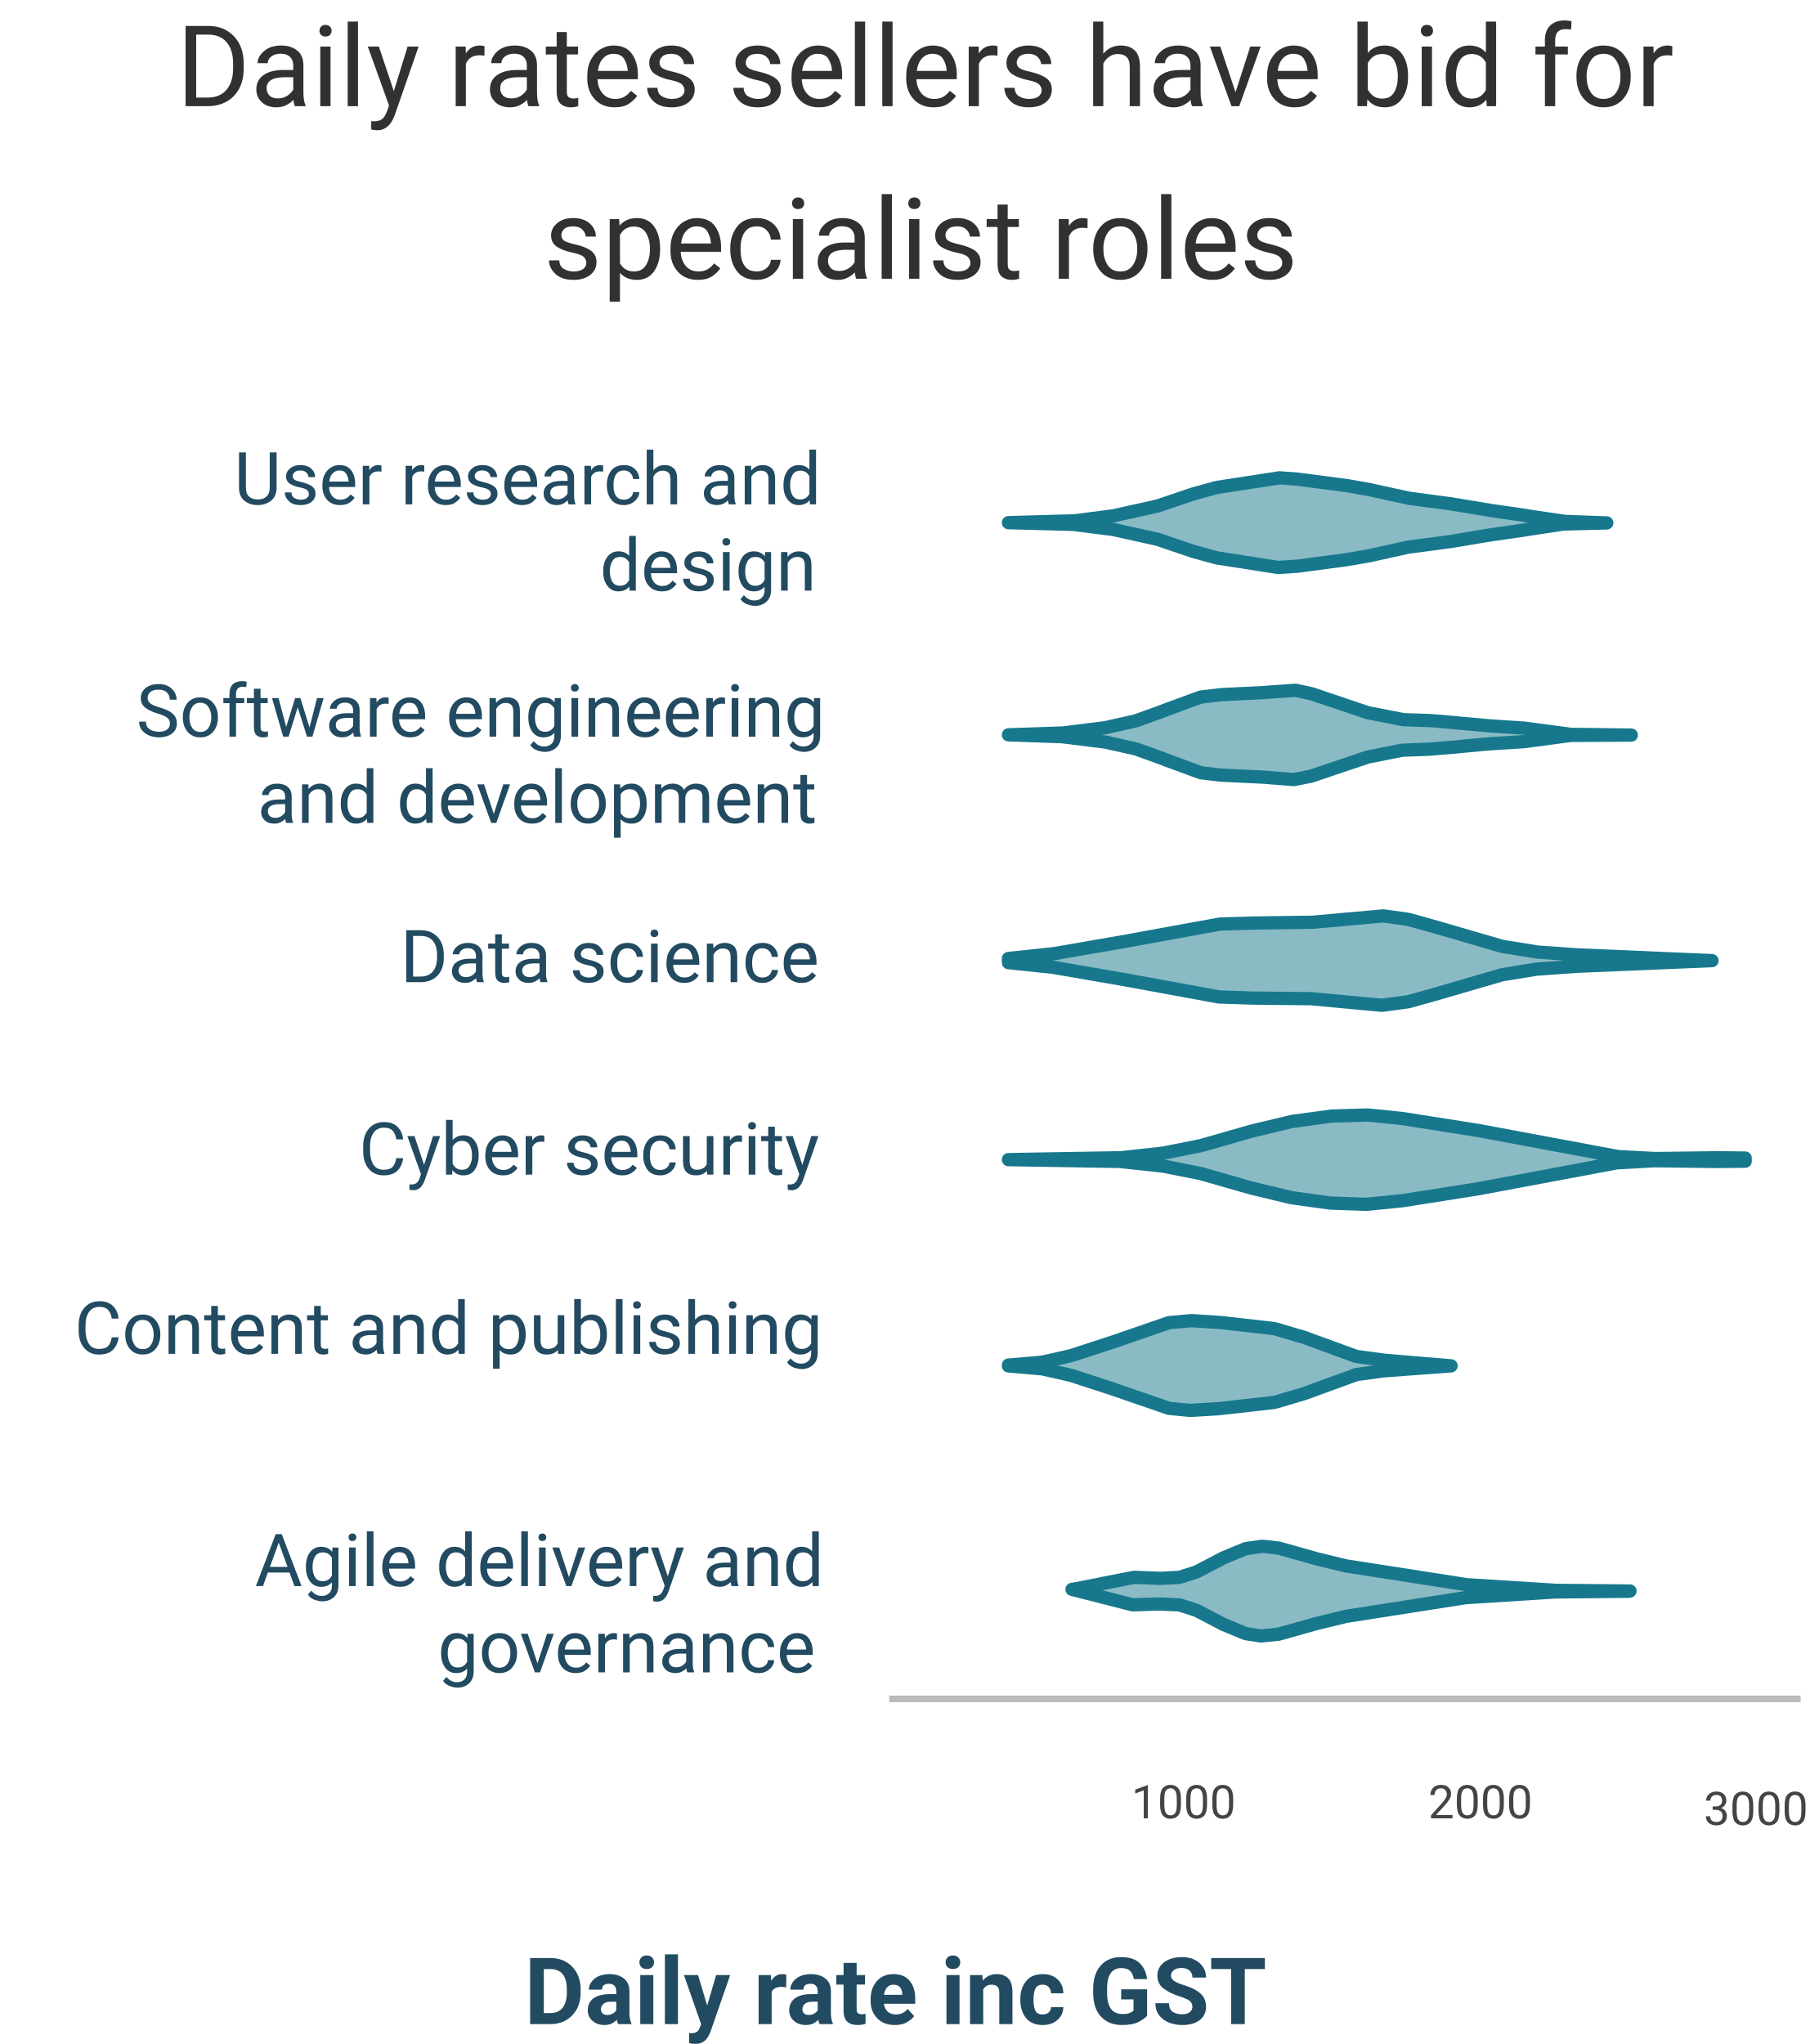
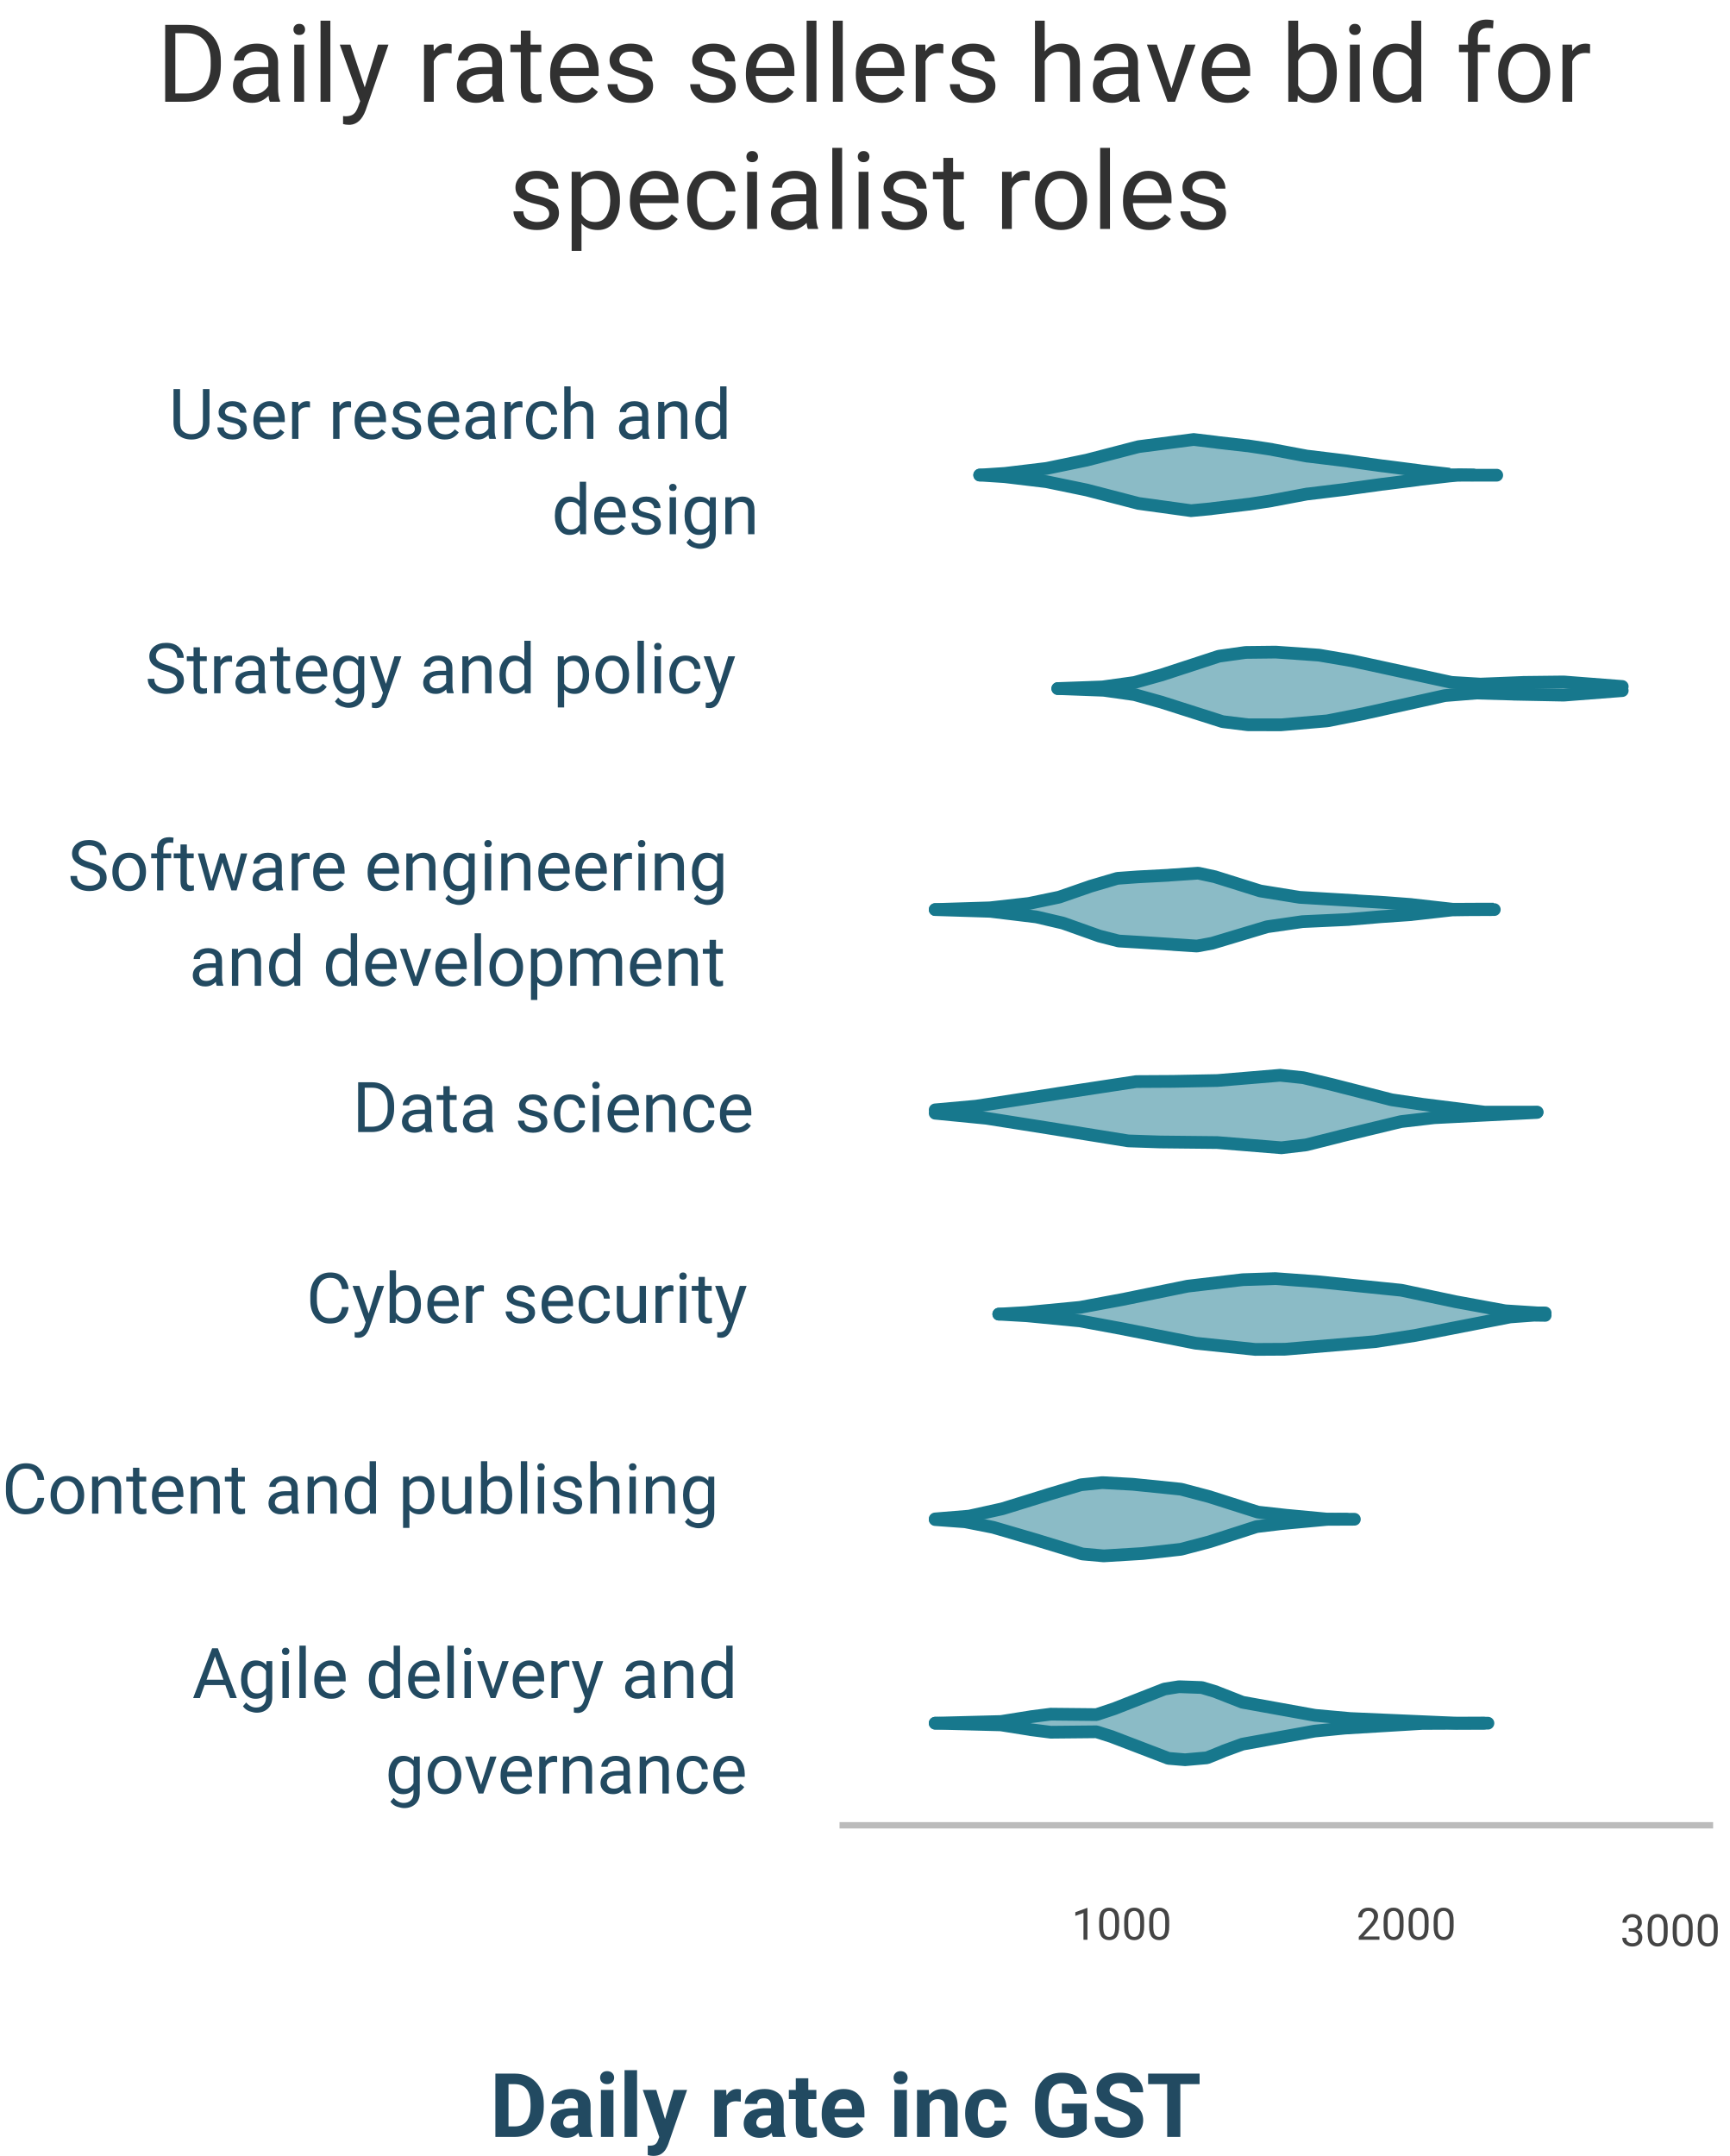
- <svg xmlns="http://www.w3.org/2000/svg" font-family="-apple-system, BlinkMacSystemFont, &quot;Segoe UI&quot;, Roboto, Helvetica, Arial, sans-serif, &quot;Apple Color Emoji&quot;, &quot;Segoe UI Emoji&quot;, &quot;Segoe UI Symbol&quot;" width="274px" height="308px" viewBox="0 0 274 308" version="1.1" style="background: #FFFFFF;">
+ <svg xmlns="http://www.w3.org/2000/svg" font-family="-apple-system, BlinkMacSystemFont, &quot;Segoe UI&quot;, Roboto, Helvetica, Arial, sans-serif, &quot;Apple Color Emoji&quot;, &quot;Segoe UI Emoji&quot;, &quot;Segoe UI Symbol&quot;" width="272px" height="339px" viewBox="0 0 272 339" version="1.1">
  <defs />
-   <g id="Symbols" stroke="none" stroke-width="1" fill="none" fill-rule="evenodd">
-     <g id="767-seller-bids-per-role">
-       <g>
+   <g id="Mocks" stroke="none" stroke-width="1" fill="none" fill-rule="evenodd">
+     <g id="Nov-monthly-report-less-than-767px" transform="translate(-26, -3031)">
+       <g id="767-seller-bids-per-role" transform="translate(24, 3027)">
        <text id="Daily-rates-sellers" font-size="17" font-weight="normal" line-spacing="26" fill="#313131">
-           <tspan x="26.567" y="16">Daily rates sellers have bid for </tspan>
-           <tspan x="81.954" y="42">specialist roles</tspan>
+           <tspan x="26.567" y="20">Daily rates sellers have bid for </tspan>
+           <tspan x="81.954" y="40">specialist roles</tspan>
        </text>
        <text id="Daily-rate-inc-GST" font-size="14" font-weight="bold" fill="#224A61">
-           <tspan x="79" y="305">Daily rate inc GST</tspan>
+           <tspan x="79" y="340">Daily rate inc GST</tspan>
        </text>
-         <g id="Group-3" transform="translate(1, 65)" font-size="11" fill="#224A61" font-weight="normal">
-           <text id="User-research-and-de-Copy-2">
-             <tspan x="34.272" y="11">User research and </tspan>
-             <tspan x="89.391" y="24">design</tspan>
+         <g id="Group-14" stroke-width="1" fill-rule="evenodd" transform="translate(134, 291)">
+           <path d="M0,0 L137.361,0" id="Shape-Copy" stroke="#BBBBBB" fill-opacity="0.3" fill="#001F5F" fill-rule="nonzero" />
+           <text id="1000-copy" fill="#444444" font-size="7" font-weight="normal">
+             <tspan x="36.5" y="18">1000</tspan>
+           </text>
+           <text id="2000-copy" fill="#444444" font-size="7" font-weight="normal">
+             <tspan x="81.222" y="18">2000</tspan>
+           </text>
+           <text id="3000-copy" fill="#444444" font-size="7" font-weight="normal">
+             <tspan x="122.75" y="19">3000</tspan>
          </text>
        </g>
-         <g id="Group-7" transform="translate(0, 100)" font-size="11" fill="#224A61" font-weight="normal">
-           <text id="Software-engineering-Copy">
-             <tspan x="20.529" y="11">Software engineering </tspan>
-             <tspan x="38.78" y="24">and development</tspan>
+         <g id="Group-8" stroke-width="1" fill-rule="evenodd" transform="translate(0, 61)" font-size="11" fill="#224A61" font-weight="normal">
+           <g id="Group-3" transform="translate(1, 0)">
+             <text id="User-research-and-de">
+               <tspan x="27.532" y="12">User research and </tspan>
+               <tspan x="87.731" y="27">design</tspan>
+             </text>
+           </g>
+           <g id="Group-7" transform="translate(0, 71)">
+             <text id="Software-engineering">
+               <tspan x="12.639" y="12">Software engineering </tspan>
+               <tspan x="31.733" y="27">and development</tspan>
+             </text>
+           </g>
+           <g id="Group-7-Copy" transform="translate(0, 40)">
+             <text id="Strategy-and-policy">
+               <tspan x="24.794" y="12">Strategy and policy</tspan>
+             </text>
+           </g>
+           <g id="Group-4" transform="translate(0, 109)">
+             <text id="Data-science">
+               <tspan x="57.407" y="12">Data science</tspan>
+             </text>
+           </g>
+           <g id="Group-5" transform="translate(1, 139)">
+             <text id="Cyber-security">
+               <tspan x="49.152" y="12">Cyber security</tspan>
+             </text>
+           </g>
+           <text id="Content-and-publishi">
+             <tspan x="2.294" y="181">Content and publishing</tspan>
          </text>
+           <g id="Group-6" transform="translate(1, 198)">
+             <text id="Agile-delivery-and-g">
+               <tspan x="31.211" y="12">Agile delivery and </tspan>
+               <tspan x="61.579" y="27">governance</tspan>
+             </text>
+           </g>
        </g>
-         <g id="Group-14" transform="translate(134, 72)">
-           <path d="M0,184 L137.361,184" id="Shape-Copy" stroke="#BBBBBB" fill-opacity="0.3" fill="#001F5F" fill-rule="nonzero" />
-           <text id="1000-copy" fill="#444444" font-size="7" font-weight="normal">
-             <tspan x="36.5" y="202">1000</tspan>
-           </text>
-           <text id="2000-copy" fill="#444444" font-size="7" font-weight="normal">
-             <tspan x="81.222" y="202">2000</tspan>
-           </text>
-           <text id="3000-copy" fill="#444444" font-size="7" font-weight="normal">
-             <tspan x="122.75" y="203">3000</tspan>
-           </text>
-           <polygon id="Shape" stroke="#17788D" stroke-width="2" fill-opacity="0.5" fill="#17788D" fill-rule="nonzero" stroke-linejoin="round" points="36.68 169.823 40.592 169.696 43.633 169.827 43.849 169.867 46.24 170.63 46.457 170.728 50.152 172.658 50.369 172.774 53.628 174.124 53.845 174.182 56.017 174.515 58.624 174.251 58.841 174.204 64.055 172.734 64.274 172.669 68.836 171.561 69.053 171.525 86.869 168.741 100.341 167.883 111.42 167.778 111.637 167.741 100.557 167.644 87.085 166.796 69.053 163.994 68.836 163.958 64.274 162.85 64.055 162.785 58.841 161.315 58.624 161.268 56.233 161 53.845 161.337 53.628 161.395 50.369 162.745 50.152 162.861 46.457 164.791 46.24 164.888 43.849 165.652 43.633 165.692 40.809 165.833 36.899 165.681 32.118 166.615 31.901 166.673 27.772 167.47 27.556 167.492" />
-           <polygon id="Shape" stroke="#17788D" stroke-width="2" fill-opacity="0.5" fill="#17788D" fill-rule="nonzero" stroke-linejoin="round" points="17.972 133.825 22.97 134.255 23.187 134.288 27.316 135.226 27.532 135.287 33.833 137.34 34.052 137.42 42.09 140.193 42.307 140.233 45.348 140.523 49.693 140.262 57.951 139.331 58.167 139.284 62.513 138.003 62.73 137.923 70.335 135.146 70.551 135.103 74.461 134.57 84.674 133.81 74.68 132.974 70.551 132.42 70.335 132.376 62.73 129.6 62.513 129.52 58.167 128.238 57.951 128.191 49.912 127.279 45.567 127 42.307 127.29 42.09 127.329 34.052 130.103 33.833 130.182 27.532 132.235 27.316 132.297 23.187 133.234 22.97 133.267 17.972 133.698" />
-           <polygon id="Shape" stroke="#17788D" stroke-width="2" fill-opacity="0.5" fill="#17788D" fill-rule="nonzero" stroke-linejoin="round" points="17.972 102.738 34.702 103.009 41.221 103.708 41.438 103.744 46.869 104.823 47.086 104.877 54.258 106.93 54.474 106.995 60.558 108.458 60.775 108.498 66.423 109.276 71.854 109.475 77.287 108.936 77.504 108.903 88.802 107.122 89.019 107.082 109.658 103.216 115.309 102.901 124.65 103.016 128.995 102.973 128.995 102.502 124.869 102.455 115.525 102.575 109.877 102.285 89.019 98.393 88.802 98.353 77.504 96.572 77.287 96.539 72.073 96.011 66.642 96.177 60.775 96.978 60.558 97.017 54.474 98.48 54.258 98.545 47.086 100.598 46.869 100.652 41.438 101.731 41.221 101.767 34.921 102.452" />
-           <polygon id="Shape" stroke="#17788D" stroke-width="2" fill-opacity="0.5" fill="#17788D" fill-rule="nonzero" stroke-linejoin="round" points="17.972 73.053 24.708 73.759 36.007 75.714 36.223 75.757 49.693 78.226 54.691 78.393 63.599 78.491 74.244 79.479 78.157 78.954 78.373 78.907 82.719 77.691 82.935 77.622 92.279 74.903 92.496 74.856 97.493 74.041 103.575 73.603 124 72.752 103.794 71.887 97.71 71.46 92.496 70.623 92.279 70.576 82.935 67.857 82.719 67.789 78.373 66.572 78.157 66.525 74.461 66.011 63.815 66.967 54.908 67.09 49.912 67.231 36.223 69.722 36.007 69.765 24.925 71.691 17.972 72.426" />
-           <polygon id="Shape" stroke="#17788D" stroke-width="2" fill-opacity="0.5" fill="#17788D" fill-rule="nonzero" stroke-linejoin="round" points="26.011 39.006 32.53 39.813 32.747 39.853 37.092 40.83 37.309 40.892 41.438 42.394 41.655 42.485 46.869 44.404 47.086 44.454 49.912 44.795 56.646 45.117 56.863 45.15 60.991 45.468 63.599 44.947 63.815 44.874 72.073 42.09 72.29 42.04 77.287 41.044 81.414 40.888 85.543 40.548 85.759 40.519 90.322 40.088 95.755 39.748 95.972 39.712 102.706 38.814 111.832 38.767 102.706 38.654 95.972 37.757 95.755 37.72 90.541 37.384 85.759 36.949 85.543 36.92 81.633 36.584 77.504 36.446 72.29 35.429 72.073 35.378 63.815 32.594 63.599 32.521 61.208 32.014 56.863 32.319 56.646 32.351 50.129 32.666 47.086 33.014 46.869 33.064 41.655 34.983 41.438 35.074 37.309 36.576 37.092 36.638 32.747 37.615 32.53 37.655 26.23 38.444 17.972 38.727" />
-           <polygon id="Shape" stroke="#17788D" stroke-width="2" fill-opacity="0.5" fill="#17788D" fill-rule="nonzero" stroke-linecap="round" stroke-linejoin="round" points="27.749 7.02 33.616 7.766 33.833 7.802 40.352 9.247 40.569 9.308 45.567 10.999 45.783 11.075 49.26 12.034 49.476 12.078 58.601 13.508 61.644 13.305 61.86 13.269 68.813 12.349 72.506 11.716 72.723 11.658 78.157 10.452 84.89 9.562 85.109 9.515 90.322 8.642 96.189 7.791 96.405 7.744 101.62 6.962 108.139 6.796 101.839 6.568 96.405 5.771 96.189 5.724 90.541 4.895 85.109 4.001 84.89 3.954 78.373 3.085 72.723 1.857 72.506 1.799 69.03 1.184 61.86 0.246 61.644 0.21 58.82 0 49.476 1.437 49.26 1.481 45.783 2.44 45.567 2.516 40.569 4.207 40.352 4.269 33.833 5.713 33.616 5.749 27.968 6.477 17.972 6.756" />
-         </g>
-         <g id="Group-4" transform="translate(0, 137)" font-size="11" fill="#224A61" font-weight="normal">
-           <text id="Data-science-Copy">
-             <tspan x="60.318" y="11">Data science</tspan>
-           </text>
-         </g>
-         <g id="Group-5" transform="translate(1, 166)" font-size="11" fill="#224A61" font-weight="normal">
-           <text id="Cyber-security-Copy">
-             <tspan x="53.094" y="11">Cyber security</tspan>
-           </text>
-         </g>
-         <text id="Content-and-publishi-Copy" font-size="11" font-weight="normal" fill="#224A61">
-           <tspan x="11.215" y="204">Content and publishing</tspan>
-         </text>
-         <g id="Group-6" transform="translate(1, 228)" font-size="11" fill="#224A61" font-weight="normal">
-           <text id="Agile-delivery-and-g-Copy">
-             <tspan x="37.409" y="11">Agile delivery and </tspan>
-             <tspan x="64.957" y="24">governance</tspan>
-           </text>
+         <g id="Group-2" stroke-width="1" fill-rule="evenodd" transform="translate(149, 73)">
+           <g id="Group-11" transform="translate(7, 0)">
+             <polygon id="Shape" fill="#8BBBC6" fill-rule="nonzero" points="6.207 5.696 3.829 5.941 10.465 6.73 10.672 6.765 16.894 8.051 17.1 8.106 24.979 10.151 25.188 10.182 33.274 11.296 36.384 11.003 36.591 10.968 42.191 10.292 45.922 9.734 46.129 9.686 51.521 8.672 57.95 7.896 58.157 7.855 63.34 7.137 68.94 6.431 69.147 6.393 73.916 5.841 81.379 5.724 81.338 5.675 79.679 5.655 81.588 5.668 74.123 5.562 69.353 5.034 69.147 4.996 63.547 4.272 58.157 3.538 57.95 3.496 51.728 2.738 46.129 1.707 45.922 1.658 42.191 1.096 37.421 0.562 37.214 0.527 33.896 0.11 25.188 1.207 24.979 1.241 17.1 3.286 16.894 3.341 10.672 4.627 10.465 4.662 4.036 5.434" />
+             <polyline id="Shape" stroke="#17788D" stroke-width="2" stroke-linecap="round" points="0.041 5.696 3.829 5.448 4.036 5.434 10.465 4.662 10.672 4.627 16.894 3.341 17.1 3.286 24.979 1.241 25.188 1.207 33.689 0.103 37.214 0.527 37.421 0.562 41.984 1.082 42.191 1.096 45.922 1.658 46.129 1.707 51.521 2.72 51.728 2.738 57.95 3.496 58.157 3.538 63.34 4.255 63.547 4.272 69.147 4.996 69.353 5.034 73.916 5.551 71.515 5.668 75.773 5.651 77.639 5.675" />
+             <polyline id="Shape" stroke="#17788D" stroke-width="2" stroke-linecap="round" points="0.041 5.696 3.829 5.941 4.036 5.958 10.465 6.73 10.672 6.765 16.894 8.051 17.1 8.106 24.979 10.151 25.188 10.182 33.274 11.296 36.384 11.003 36.591 10.968 42.191 10.292 42.397 10.275 45.922 9.734 46.129 9.686 51.521 8.672 51.728 8.655 57.95 7.896 58.157 7.855 63.34 7.137 63.547 7.12 68.94 6.431 69.147 6.393 73.916 5.841 75.214 5.724 81.338 5.717" />
+           </g>
+           <g id="Group-19-Copy" transform="translate(0, 68)">
+             <polygon id="Shape" fill="#8BBBC6" fill-rule="nonzero" points="8.587 6.288 15.882 7.162 16.09 7.201 20.051 8.125 20.259 8.189 25.679 10.118 25.887 10.189 28.804 10.936 29.014 10.967 32.349 11.166 37.349 11.491 37.559 11.516 41.102 11.746 43.603 11.307 43.811 11.244 52.148 8.741 52.356 8.698 57.776 7.916 65.07 7.576 65.28 7.548 70.072 7.141 74.866 6.812 75.074 6.78 81.326 6.075 84.296 6.04 71.49 6.043 87.954 6.019 82.996 6.015 76.908 5.944 71.742 5.944 81.536 5.966 75.074 5.251 74.866 5.222 70.906 4.907 66.529 4.652 66.321 4.627 57.566 4.107 51.314 3.119 51.106 3.077 44.229 0.921 44.019 0.854 41.517 0.316 36.933 0.595 36.725 0.62 32.139 0.868 28.804 1.098 28.596 1.134 24.427 2.362 24.219 2.44 19.635 4.029 19.425 4.086 14.841 5.042 14.633 5.074 8.797 5.728 0.041 6.012" />
+             <polyline id="Shape" stroke="#17788D" stroke-width="2" stroke-linecap="round" points="0.041 6.012 8.587 5.746 8.797 5.728 14.633 5.074 14.841 5.042 19.425 4.086 19.635 4.029 24.219 2.44 24.427 2.362 28.596 1.134 28.804 1.098 31.931 0.872 36.725 0.62 36.933 0.595 41.31 0.298 41.517 0.316 44.019 0.854 44.229 0.921 51.106 3.077 51.314 3.119 57.358 4.096 57.566 4.107 66.321 4.627 66.529 4.652 70.698 4.904 74.866 5.222 75.074 5.251 81.326 5.955 81.536 5.966 87.855 5.944 84.964 5.944 87.334 6.015" />
+             <polyline id="Shape" stroke="#17788D" stroke-width="2" stroke-linecap="round" points="0.041 6.022 8.587 6.288 8.797 6.302 15.882 7.162 16.09 7.201 20.051 8.125 20.259 8.189 25.679 10.118 25.887 10.189 28.804 10.936 29.014 10.967 32.349 11.166 37.349 11.491 37.559 11.516 41.102 11.746 41.31 11.732 43.603 11.307 43.811 11.244 52.148 8.741 52.356 8.698 57.776 7.916 57.984 7.905 65.07 7.576 65.28 7.548 70.072 7.141 74.866 6.812 75.074 6.78 81.326 6.075 83.676 6.04 87.954 6.019" />
+           </g>
+           <g id="Group-20-Copy" transform="translate(0, 100)">
+             <polygon id="Shape" fill="#8BBBC6" fill-rule="nonzero" points="0.042 6.038 8.031 6.823 8.24 6.851 19.171 8.578 19.381 8.617 30.312 10.376 35.357 10.556 44.394 10.651 54.484 11.471 58.269 11.027 58.478 10.989 63.733 9.666 63.942 9.606 73.192 7.375 73.401 7.34 78.446 6.749 88.382 5.922 82.863 5.778 83.704 5.778 82.454 5.774 78.449 5.76 86.855 5.243 76.976 4.676 76.765 4.655 71.931 3.944 71.72 3.902 62.892 1.647 62.682 1.59 58.057 0.482 57.847 0.443 54.484 0.081 44.606 0.88 37.667 1.038 31.784 1.063 19.381 2.931 19.171 2.97 6.559 4.916 6.349 4.94 0.042 5.51" />
+             <polyline id="Shape" stroke="#17788D" stroke-width="2" stroke-linecap="round" points="0.042 5.51 6.349 4.94 6.559 4.916 19.171 2.97 19.381 2.931 31.572 1.077 31.784 1.063 37.458 1.031 44.394 0.897 44.606 0.88 54.274 0.07 57.847 0.443 58.057 0.482 62.682 1.59 62.892 1.647 71.72 3.902 71.931 3.944 76.765 4.655 76.976 4.676 86.45 5.867 94.706 5.867" />
+             <polyline id="Shape" stroke="#17788D" stroke-width="2" stroke-linecap="round" points="0.042 6.038 8.031 6.823 8.24 6.851 19.171 8.578 19.381 8.617 30.312 10.376 30.521 10.394 35.357 10.556 44.394 10.651 44.606 10.668 54.484 11.471 58.269 11.027 58.478 10.989 63.733 9.666 63.942 9.606 73.192 7.375 73.401 7.34 78.446 6.749 78.658 6.735 94.632 5.922" />
+           </g>
+           <g id="Group-21-Copy" transform="translate(10, 132)">
+             <polygon id="Shape" fill="#8BBBC6" fill-rule="nonzero" points="1.911 5.629 4.329 5.877 12.713 6.684 12.922 6.712 19.839 7.998 20.048 8.046 30.947 10.191 31.156 10.219 40.378 11.177 44.99 11.15 59.032 9.97 65.53 8.977 65.739 8.936 80.41 6.077 80.467 5.795 84.084 5.819 84.084 5.439 85.022 5.443 79.782 5.112 79.571 5.088 71.817 3.664 71.608 3.615 63.433 1.891 63.224 1.857 50.021 0.519 43.732 0.05 38.492 0.209 29.899 1.212 29.69 1.24 20.048 3.212 19.839 3.26 12.922 4.546 12.713 4.574 4.538 5.367" />
+             <polyline id="Shape" stroke="#17788D" stroke-width="2" stroke-linecap="round" points="0.042 5.629 4.329 5.377 12.713 4.574 12.922 4.546 19.839 3.26 20.048 3.212 29.69 1.24 29.899 1.212 38.283 0.226 38.492 0.209 43.523 0.043 49.809 0.502 50.021 0.519 63.224 1.857 63.433 1.891 71.608 3.615 71.817 3.664 79.571 5.088 79.782 5.112 84.813 5.436 85.954 5.439" />
+             <polyline id="Shape" stroke="#17788D" stroke-width="2" stroke-linecap="round" points="0.042 5.629 4.329 5.877 4.538 5.891 12.713 6.684 12.922 6.712 19.839 7.998 20.048 8.046 30.947 10.191 31.156 10.219 40.378 11.177 44.99 11.15 45.199 11.136 59.032 9.97 59.241 9.95 65.53 8.977 65.739 8.936 80.41 6.077 80.621 6.057 84.206 5.795 85.954 5.819" />
+           </g>
+           <g id="Group-22-Copy" transform="translate(0, 164)">
+             <polygon id="Shape" fill="#8BBBC6" fill-rule="nonzero" points="0.042 5.933 4.65 6.27 4.859 6.298 9.047 7.127 9.256 7.177 16.166 9.2 16.377 9.271 23.076 11.312 23.287 11.351 26.427 11.631 26.638 11.634 32.501 11.277 32.71 11.262 38.574 10.618 38.783 10.579 43.18 9.42 43.389 9.353 50.51 7.06 50.719 7.021 54.487 6.568 54.698 6.55 65.377 5.902 65.588 5.898 55.992 5.88 57.237 5.88 65.588 5.859 65.377 5.855 55.536 5.281 55.325 5.264 50.928 4.775 50.719 4.739 43.389 2.408 43.18 2.337 38.783 1.178 38.574 1.14 31.244 0.395 31.035 0.378 26.427 0.126 26.218 0.13 23.076 0.445 22.867 0.484 17.841 1.986 17.632 2.057 10.722 4.197 10.513 4.254 5.487 5.367 5.276 5.398 0.042 5.827" />
+             <polyline id="Shape" stroke="#17788D" stroke-width="2" stroke-linecap="round" points="0.042 5.827 5.276 5.398 5.487 5.367 10.513 4.254 10.722 4.197 17.632 2.057 17.841 1.986 22.867 0.484 23.076 0.445 26.218 0.13 26.427 0.126 31.035 0.378 31.244 0.395 38.574 1.14 38.783 1.178 43.18 2.337 43.389 2.408 50.719 4.739 50.928 4.775 55.325 5.264 55.536 5.281 61.641 5.855 61.852 5.859 64.709 5.88" />
+             <polyline id="Shape" stroke="#17788D" stroke-width="2" stroke-linecap="round" points="0.042 5.933 4.65 6.27 4.859 6.298 9.047 7.127 9.256 7.177 16.166 9.2 16.377 9.271 23.076 11.312 23.287 11.351 26.427 11.631 26.638 11.634 32.501 11.277 32.71 11.262 38.574 10.618 38.783 10.579 43.18 9.42 43.389 9.353 50.51 7.06 50.719 7.021 54.487 6.568 54.698 6.55 61.641 5.902 61.852 5.898 65.954 5.88" />
+           </g>
+           <g id="Group-23-Copy" transform="translate(0, 196)">
+             <polygon id="Shape" fill="#8BBBC6" fill-rule="nonzero" points="0.042 5.946 10.282 6.208 10.493 6.23 14.881 6.927 15.09 6.969 18.226 7.369 25.331 7.299 25.539 7.341 27.839 8.074 28.047 8.159 36.616 11.44 36.827 11.486 39.335 11.695 42.679 11.398 42.887 11.345 45.187 10.424 45.395 10.325 48.32 9.256 48.531 9.21 59.608 7.207 59.816 7.178 64.413 6.722 82.806 5.989 69.554 5.946 81.983 5.946 82.235 5.943 65.46 5.221 59.816 4.718 59.608 4.686 48.531 2.686 48.32 2.64 44.351 1.086 44.14 0.994 42.051 0.367 41.843 0.336 38.499 0.215 36.199 0.559 35.991 0.615 28.466 3.564 28.258 3.649 25.539 4.555 25.331 4.598 18.434 4.527 15.09 4.927 14.881 4.966 10.493 5.667" />
+             <polyline id="Shape" stroke="#17788D" stroke-width="2" stroke-linecap="round" points="0.042 5.946 10.282 5.684 10.493 5.667 14.881 4.966 15.09 4.927 18.226 4.527 25.331 4.598 25.539 4.555 28.258 3.649 28.466 3.564 35.991 0.615 36.199 0.559 38.288 0.226 38.499 0.215 41.843 0.336 42.051 0.367 44.14 0.994 44.351 1.086 48.32 2.64 48.531 2.686 59.608 4.686 59.816 4.718 65.249 5.21 65.46 5.221 82.024 5.943 86.954 5.946" />
+             <polyline id="Shape" stroke="#17788D" stroke-width="2" stroke-linecap="round" points="0.042 5.946 10.282 6.208 10.493 6.23 14.881 6.927 15.09 6.969 18.226 7.369 25.331 7.299 25.539 7.341 27.839 8.074 28.047 8.159 36.616 11.44 36.827 11.486 39.335 11.695 42.679 11.398 42.887 11.345 45.187 10.424 45.395 10.325 48.32 9.256 48.531 9.21 59.608 7.207 59.816 7.178 64.413 6.722 76.591 5.989 86.333 5.946" />
+           </g>
+           <g id="Group-20" transform="translate(19, 33)">
+             <g id="Group" transform="translate(0.267857, 0.338382)">
+               <polygon id="Shape" fill="#8BBBC6" fill-rule="nonzero" points="0.051 5.926 7.179 6.192 12.016 6.866 12.228 6.912 16.435 8.086 16.645 8.157 25.902 11.112 26.112 11.151 29.897 11.615 35.156 11.629 42.31 11.016 42.52 10.987 48.201 9.863 48.411 9.81 60.824 7.051 61.033 7.022 65.871 6.632 71.551 6.795 79.545 6.962 88.801 6.249 88.801 5.6 79.757 4.898 73.234 4.958 66.712 5.228 62.085 4.962 46.518 1.603 46.308 1.557 41.259 0.695 41.047 0.667 34.527 0.199 29.688 0.248 25.48 0.826 25.27 0.876 16.645 3.696 16.435 3.767 12.228 4.94 12.016 4.983 7.179 5.657" />
+               <polyline id="Shape" stroke="#17788D" stroke-width="2" stroke-linecap="round" points="0.051 5.926 6.967 5.675 7.179 5.657 12.016 4.983 12.228 4.94 16.435 3.767 16.645 3.696 25.27 0.876 25.48 0.826 29.478 0.262 29.688 0.248 34.315 0.195 41.047 0.667 41.259 0.695 46.308 1.557 46.518 1.603 61.875 4.937 62.085 4.962 66.502 5.228 73.025 4.969 73.234 4.958 79.545 4.887 79.757 4.898 88.801 5.6" />
+             </g>
+             <polyline id="Shape" stroke="#17788D" stroke-width="2" stroke-linecap="round" points="0.319 6.265 7.446 6.531 7.656 6.549 12.283 7.205 12.496 7.251 16.703 8.425 16.913 8.496 26.17 11.45 26.379 11.489 30.165 11.954 30.377 11.964 35.424 11.968 42.578 11.354 42.788 11.326 48.469 10.202 48.679 10.148 61.092 7.389 61.301 7.361 66.138 6.971 71.819 7.134 72.029 7.148 79.812 7.3 80.025 7.29 89.069 6.588" />
+           </g>
        </g>
      </g>
    </g>
  </g>
</svg>
